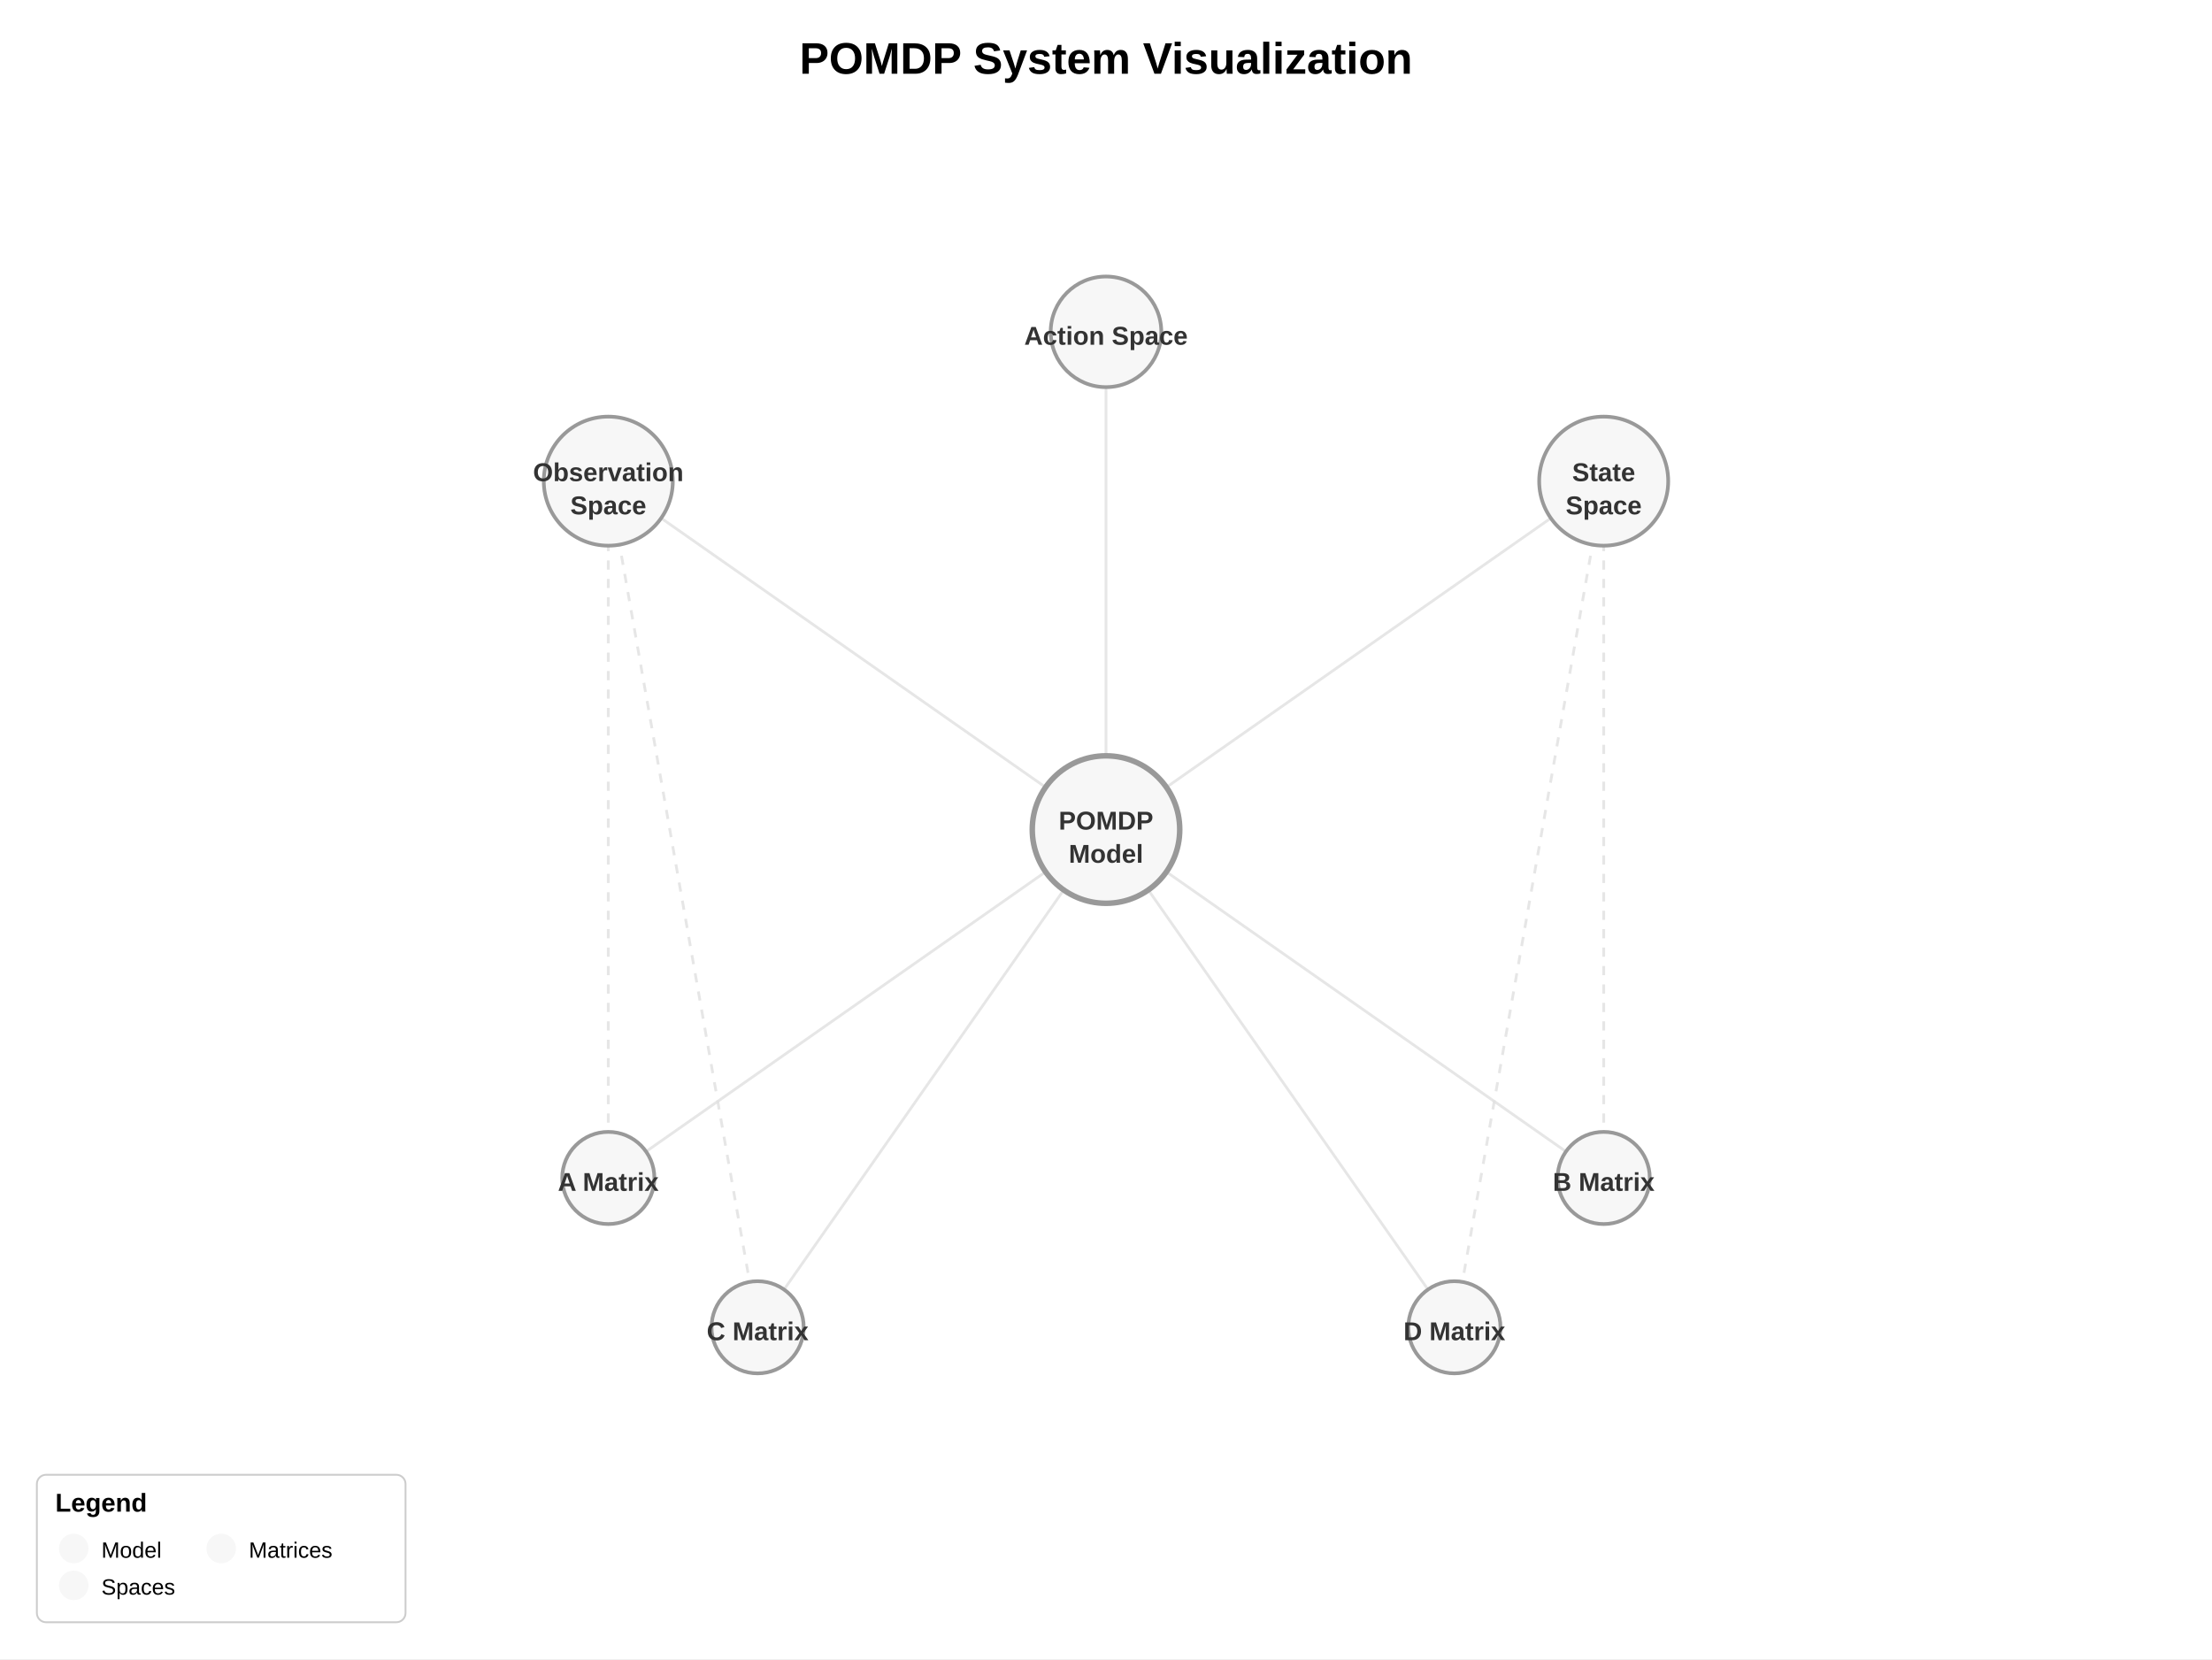
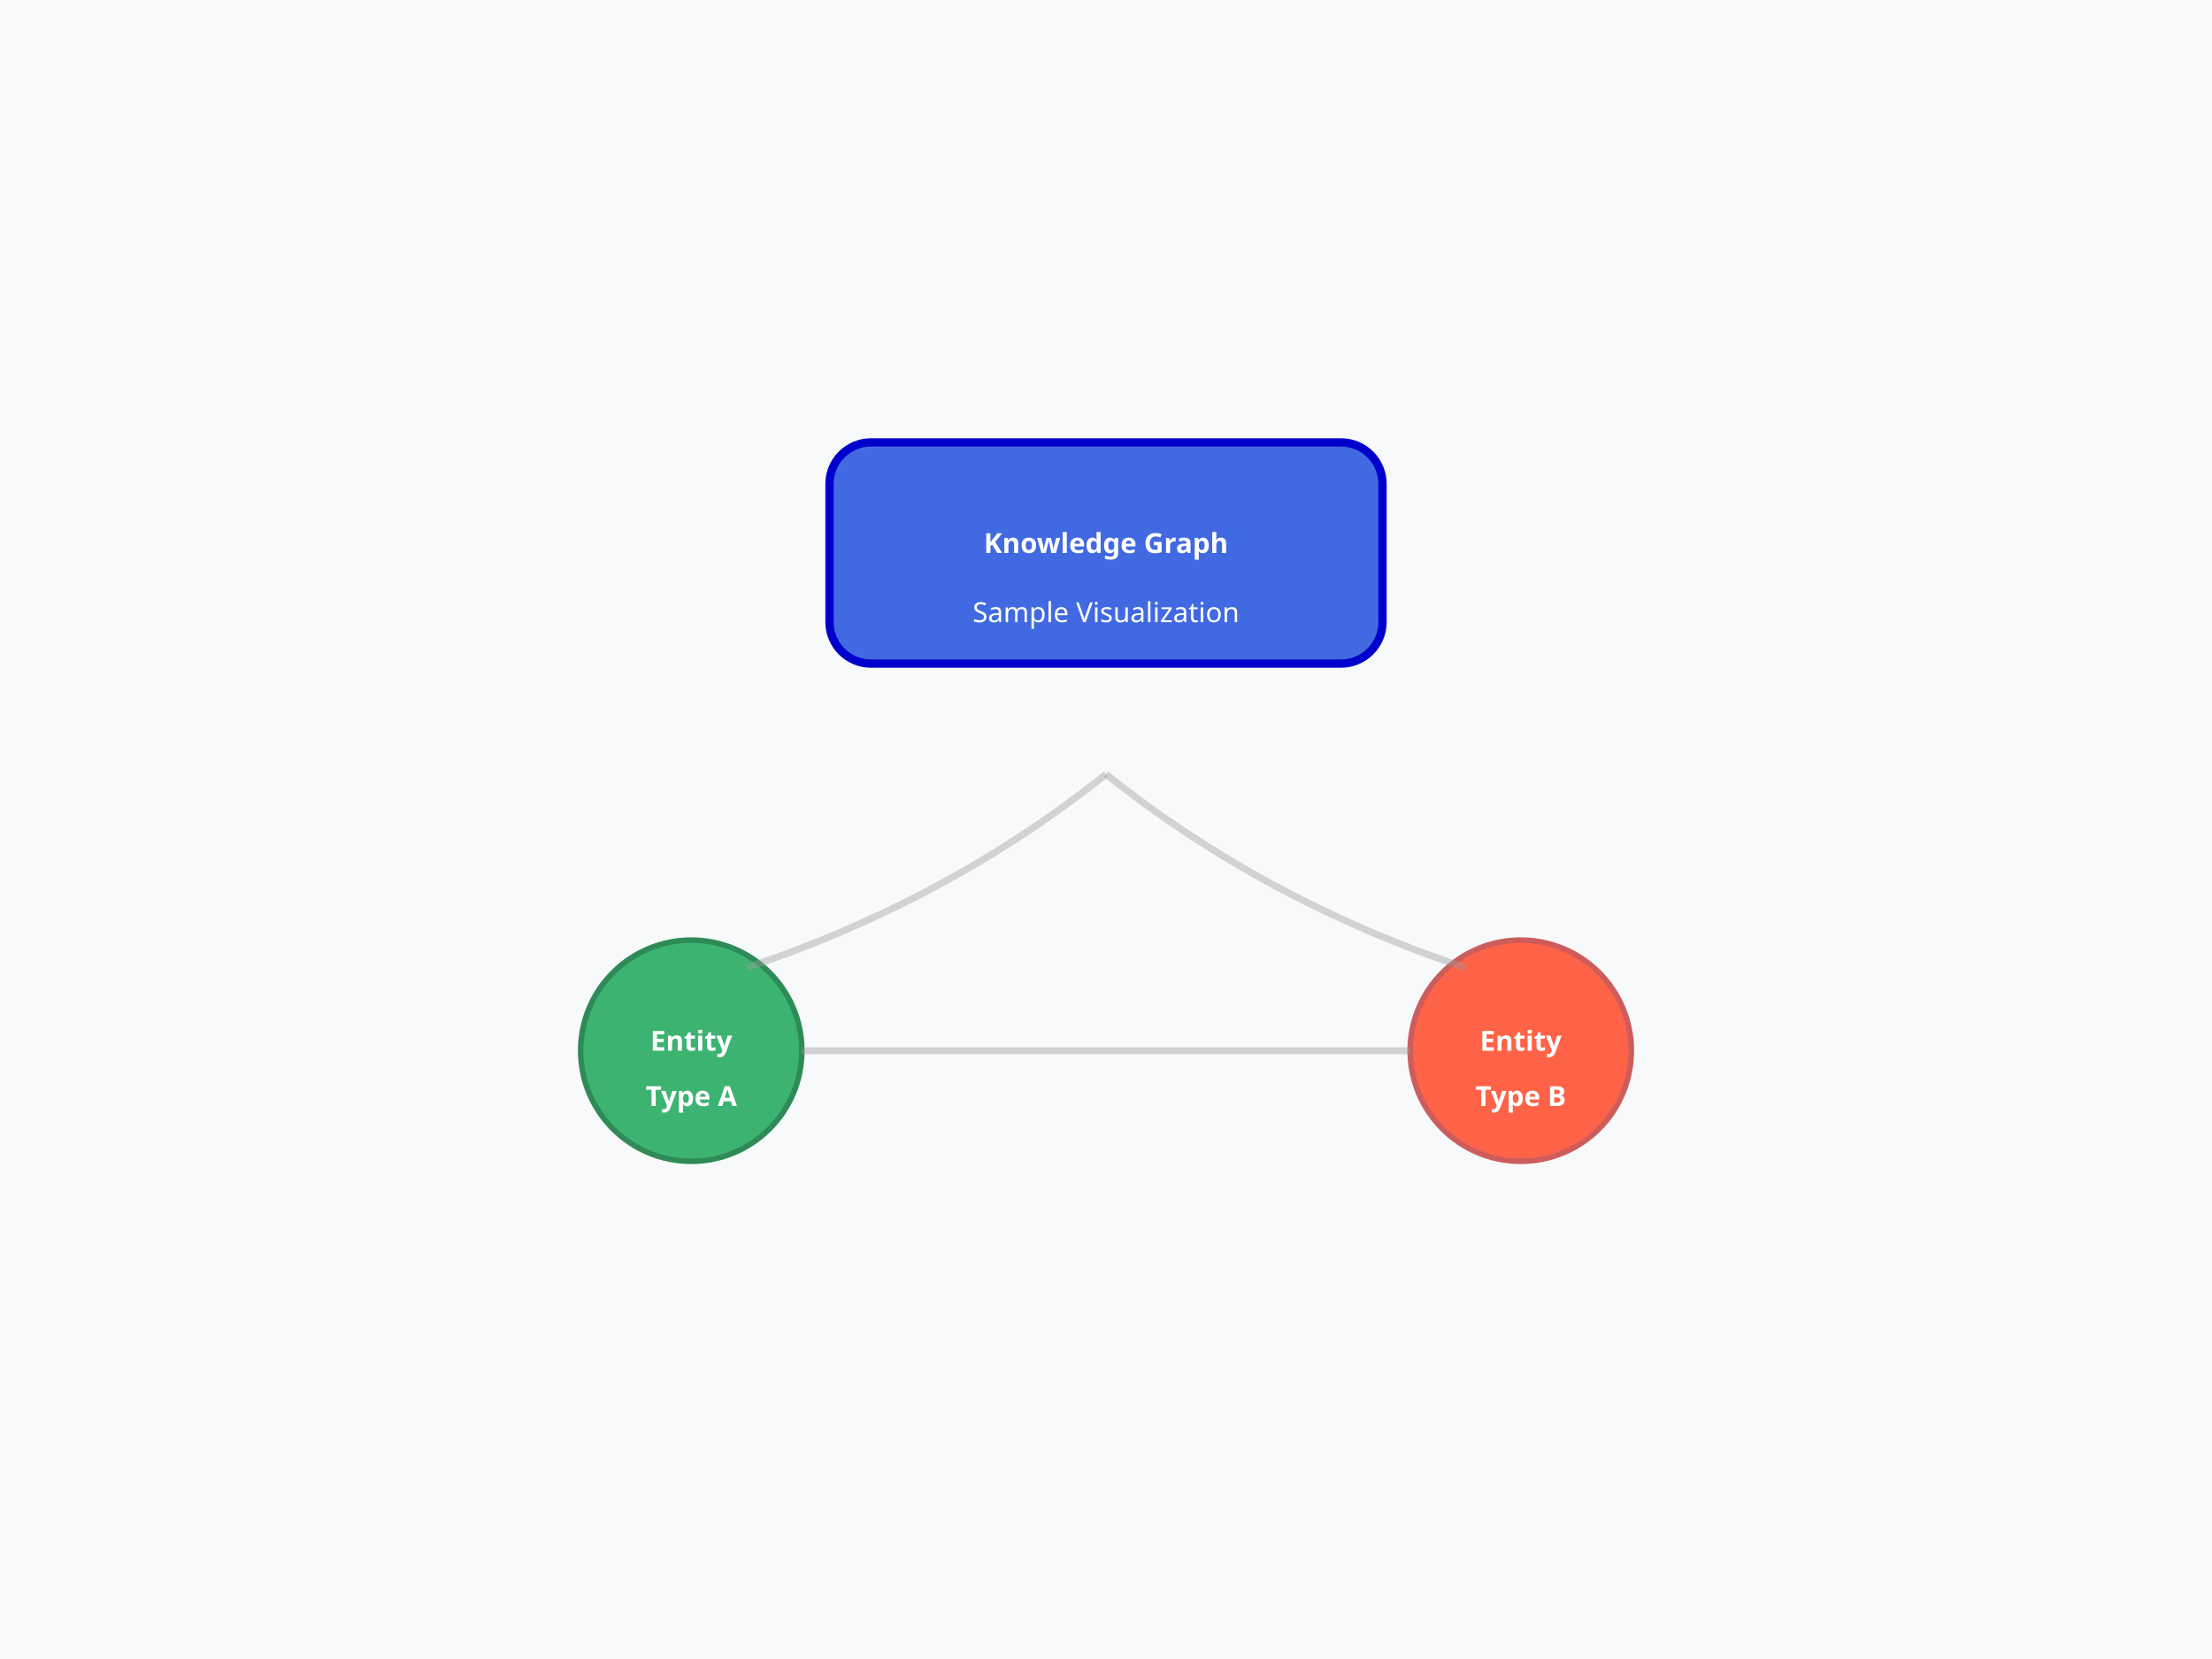
- <svg xmlns="http://www.w3.org/2000/svg" width="1200" height="900" viewBox="0 0 1200 900">
+ <svg xmlns="http://www.w3.org/2000/svg" width="800" height="600" viewBox="0,0,800,600">
  <style>
    .node { cursor: pointer; }
-     .node text { font-family: Arial; font-size: 14px; font-weight: bold; }
-     .link { stroke-opacity: 0.8; stroke-width: 1.5px; }
-     .label { font-family: Arial; font-size: 12px; }
+     .link { stroke: #999; stroke-opacity: 0.6; }
+     .label { font-family: sans-serif; font-size: 10px; }
  </style>
-   <rect width="1200" height="900" fill="#ffffff" />
-   <g class="links">
-     <path class="link" d="M600,450 L330,261" stroke="#e0e0e0" />
-     <path class="link" d="M600,450 L870,261" stroke="#e0e0e0" />
-     <path class="link" d="M600,450 L600,180" stroke="#e0e0e0" />
-     <path class="link" d="M600,450 L330,639" stroke="#e0e0e0" />
-     <path class="link" d="M600,450 L870,639" stroke="#e0e0e0" />
-     <path class="link" d="M600,450 L411,720" stroke="#e0e0e0" />
-     <path class="link" d="M600,450 L789,720" stroke="#e0e0e0" />
-     <path class="link" d="M330,639 L330,261" stroke="#e0e0e0" stroke-dasharray="5,5" />
-     <path class="link" d="M870,639 L870,261" stroke="#e0e0e0" stroke-dasharray="5,5" />
-     <path class="link" d="M411,720 L330,261" stroke="#e0e0e0" stroke-dasharray="5,5" />
-     <path class="link" d="M789,720 L870,261" stroke="#e0e0e0" stroke-dasharray="5,5" />
-   </g>
+   <rect width="800" height="600" fill="#f8f9fa" />
+   <g class="links" />
+   <g class="nodes" />
+   <g class="labels" />
  <g class="nodes">
-     <g class="node" transform="translate(600, 450)">
-       <circle r="40" fill="#f7f7f7" stroke="#999" stroke-width="3" />
-       <text text-anchor="middle" dy="0" fill="#333">POMDP</text>
-       <text text-anchor="middle" dy="18" fill="#333">Model</text>
+     <g class="node" transform="translate(400, 200)">
+       <rect x="-100" y="-40" width="200" height="80" rx="15" fill="#4169e1" stroke="#0000cd" stroke-width="3" />
+       <text x="0" y="0" text-anchor="middle" class="label" font-size="20" fill="white" font-weight="bold">Knowledge Graph</text>
+       <text x="0" y="25" text-anchor="middle" class="label" font-size="14" fill="white">Sample Visualization</text>
    </g>
-     <g class="node" transform="translate(330, 261)">
-       <circle r="35" fill="#f7f7f7" stroke="#999" stroke-width="2" />
-       <text text-anchor="middle" dy="0" fill="#333">Observation</text>
-       <text text-anchor="middle" dy="18" fill="#333">Space</text>
+     <g class="node" transform="translate(250, 380)">
+       <circle r="40" fill="#3cb371" stroke="#2e8b57" stroke-width="2" />
+       <text x="0" y="0" text-anchor="middle" class="label" font-size="16" fill="white" font-weight="bold">Entity</text>
+       <text x="0" y="20" text-anchor="middle" class="label" font-size="16" fill="white" font-weight="bold">Type A</text>
    </g>
-     <g class="node" transform="translate(870, 261)">
-       <circle r="35" fill="#f7f7f7" stroke="#999" stroke-width="2" />
-       <text text-anchor="middle" dy="0" fill="#333">State</text>
-       <text text-anchor="middle" dy="18" fill="#333">Space</text>
-     </g>
-     <g class="node" transform="translate(600, 180)">
-       <circle r="30" fill="#f7f7f7" stroke="#999" stroke-width="2" />
-       <text text-anchor="middle" dy="7" fill="#333">Action Space</text>
-     </g>
-     <g class="node" transform="translate(330, 639)">
-       <circle r="25" fill="#f7f7f7" stroke="#999" stroke-width="2" />
-       <text text-anchor="middle" dy="7" fill="#333">A Matrix</text>
-     </g>
-     <g class="node" transform="translate(870, 639)">
-       <circle r="25" fill="#f7f7f7" stroke="#999" stroke-width="2" />
-       <text text-anchor="middle" dy="7" fill="#333">B Matrix</text>
-     </g>
-     <g class="node" transform="translate(411, 720)">
-       <circle r="25" fill="#f7f7f7" stroke="#999" stroke-width="2" />
-       <text text-anchor="middle" dy="7" fill="#333">C Matrix</text>
-     </g>
-     <g class="node" transform="translate(789, 720)">
-       <circle r="25" fill="#f7f7f7" stroke="#999" stroke-width="2" />
-       <text text-anchor="middle" dy="7" fill="#333">D Matrix</text>
+     <g class="node" transform="translate(550, 380)">
+       <circle r="40" fill="#ff6347" stroke="#cd5c5c" stroke-width="2" />
+       <text x="0" y="0" text-anchor="middle" class="label" font-size="16" fill="white" font-weight="bold">Entity</text>
+       <text x="0" y="20" text-anchor="middle" class="label" font-size="16" fill="white" font-weight="bold">Type B</text>
    </g>
  </g>
-   <text x="600" y="40" font-family="Arial" font-size="24" text-anchor="middle" font-weight="bold">POMDP System Visualization</text>
-   <g transform="translate(20, 800)">
-     <rect width="200" height="80" fill="#ffffff" stroke="#ccc" rx="5" />
-     <text x="10" y="20" font-family="Arial" font-size="14" font-weight="bold">Legend</text>
-     <circle cx="20" cy="40" r="8" fill="#f7f7f7" />
-     <text x="35" y="45" font-family="Arial" font-size="12">Model</text>
-     <circle cx="20" cy="60" r="8" fill="#f7f7f7" />
-     <text x="35" y="65" font-family="Arial" font-size="12">Spaces</text>
-     <circle cx="100" cy="40" r="8" fill="#f7f7f7" />
-     <text x="115" y="45" font-family="Arial" font-size="12">Matrices</text>
+   <g class="links">
+     <path class="link" d="M400,280 C350,320 300,340 270,350" fill="none" stroke="#999" stroke-width="2.5" opacity="0.7" />
+     <path class="link" d="M400,280 C450,320 500,340 530,350" fill="none" stroke="#999" stroke-width="2.5" opacity="0.7" />
+     <path class="link" d="M290,380 C320,380 480,380 510,380" fill="none" stroke="#999" stroke-width="2.5" opacity="0.7" />
  </g>
</svg>
